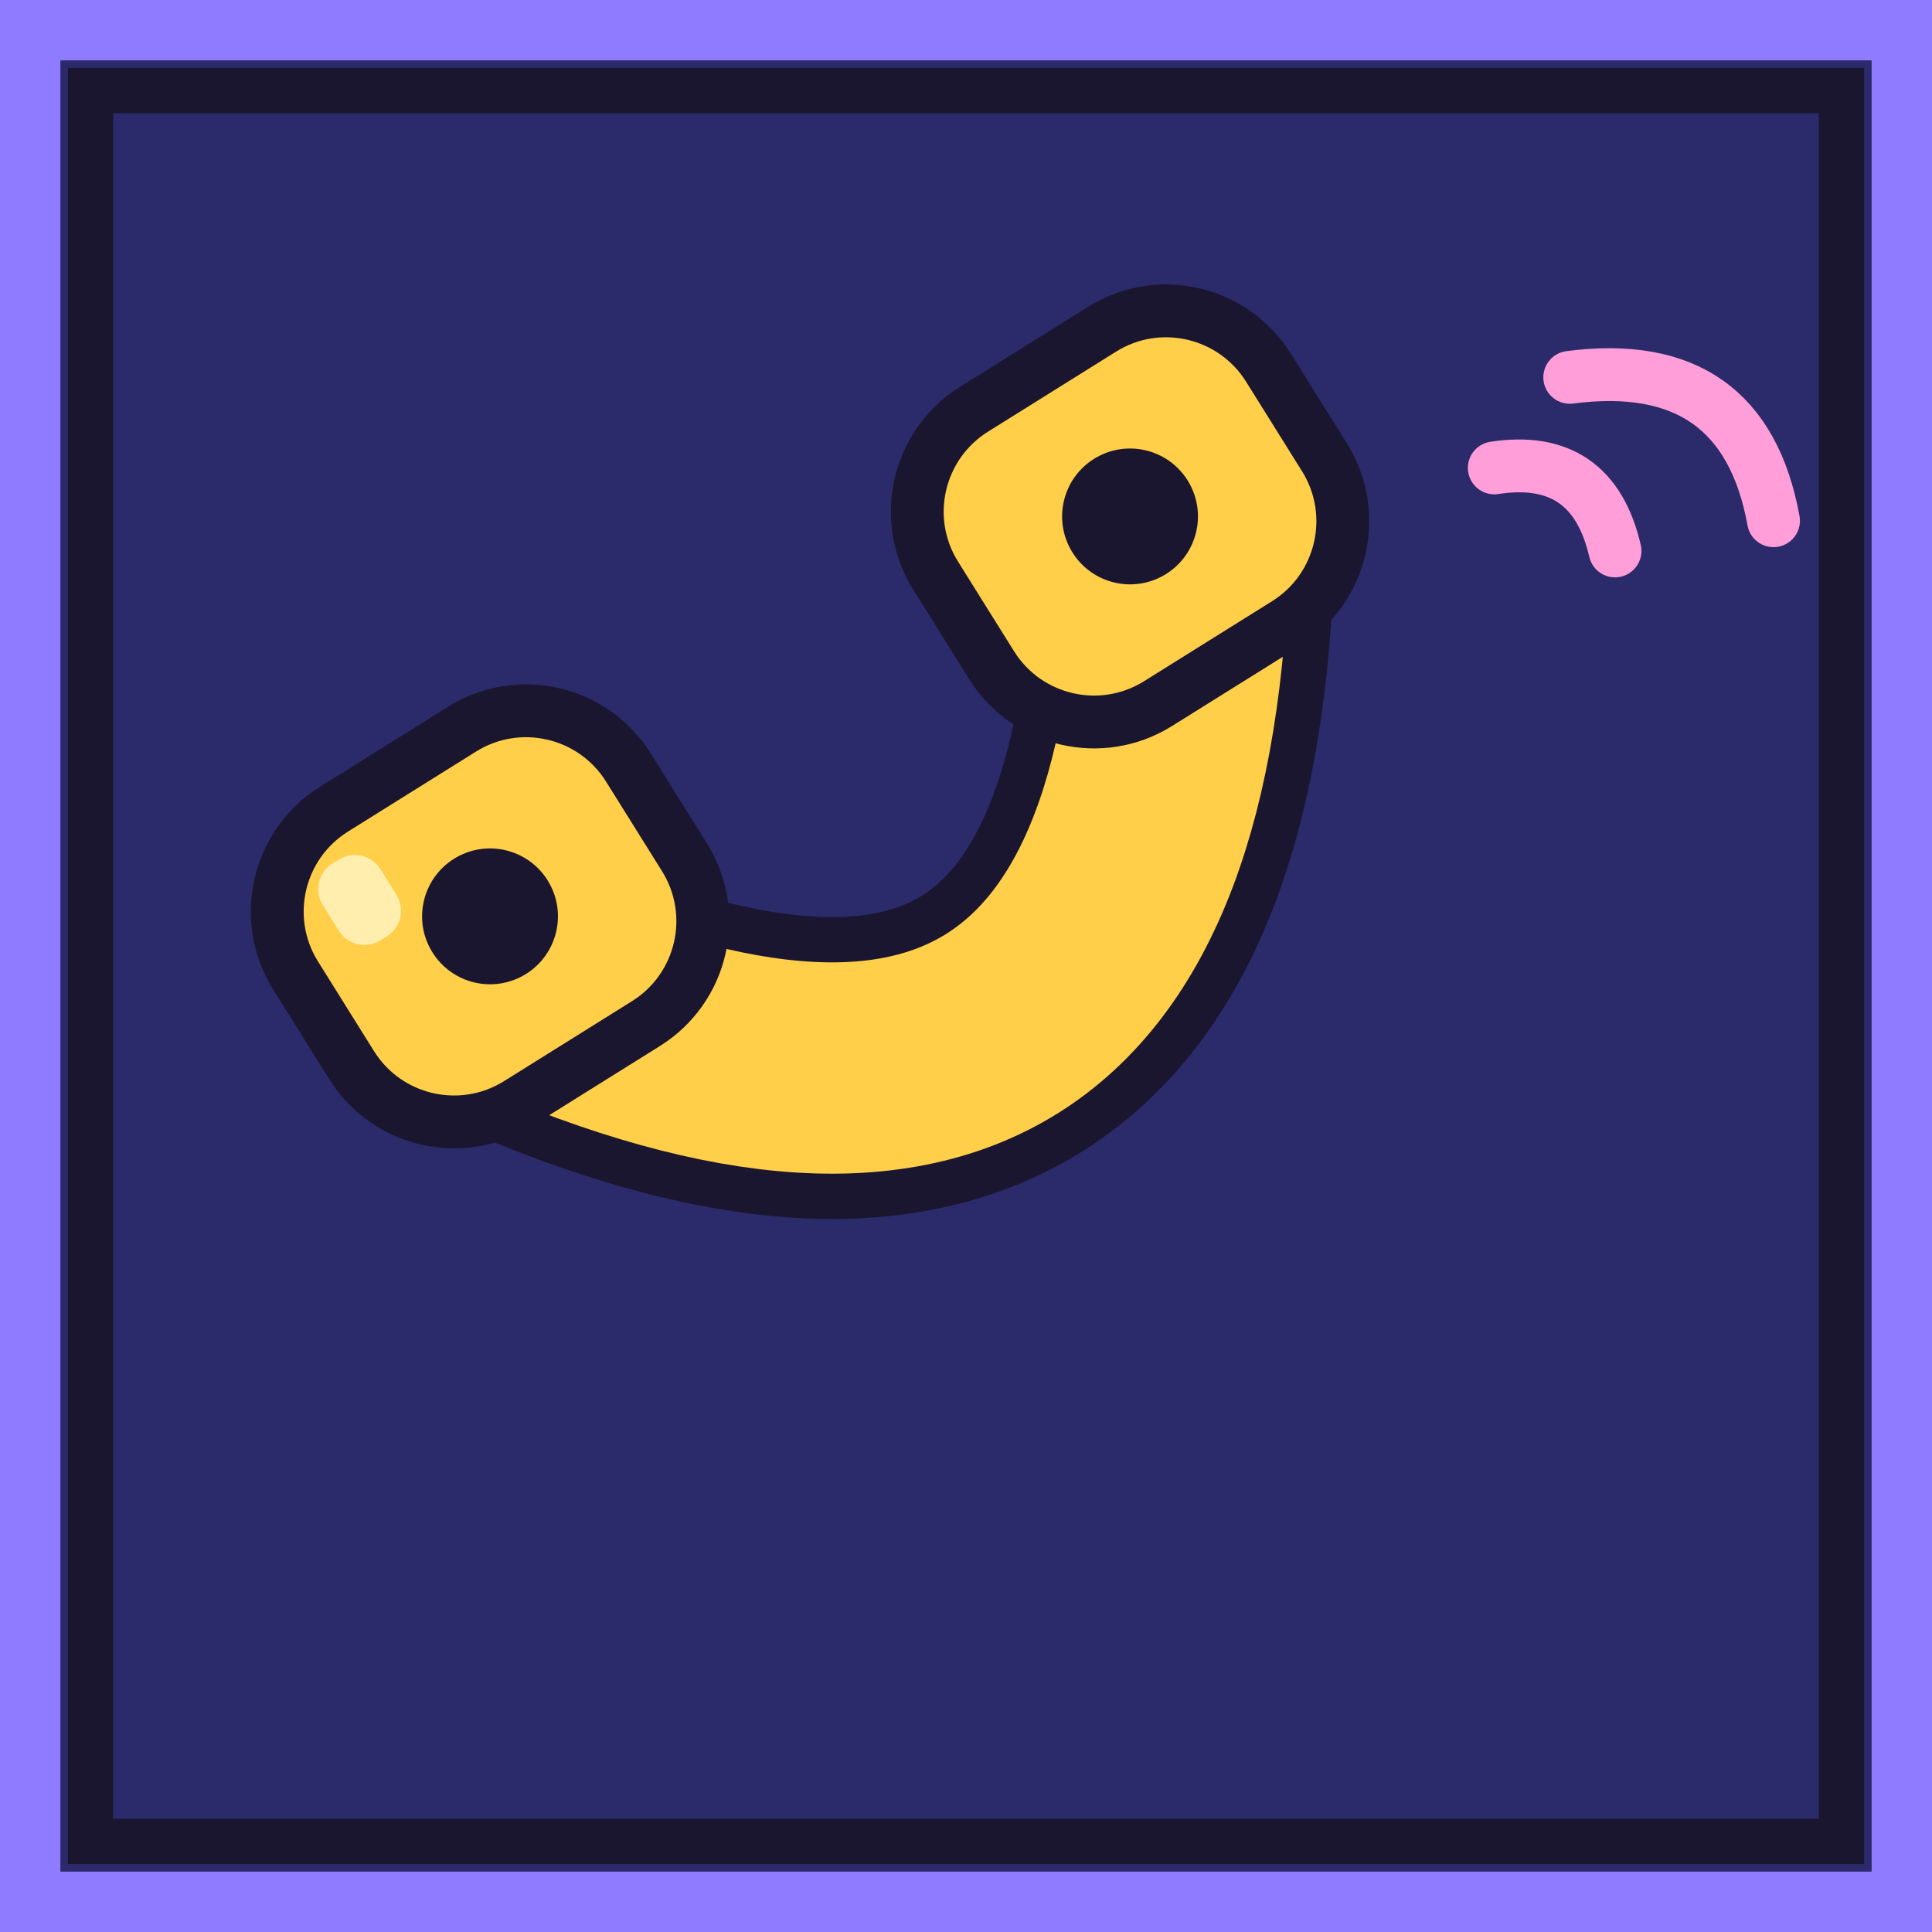
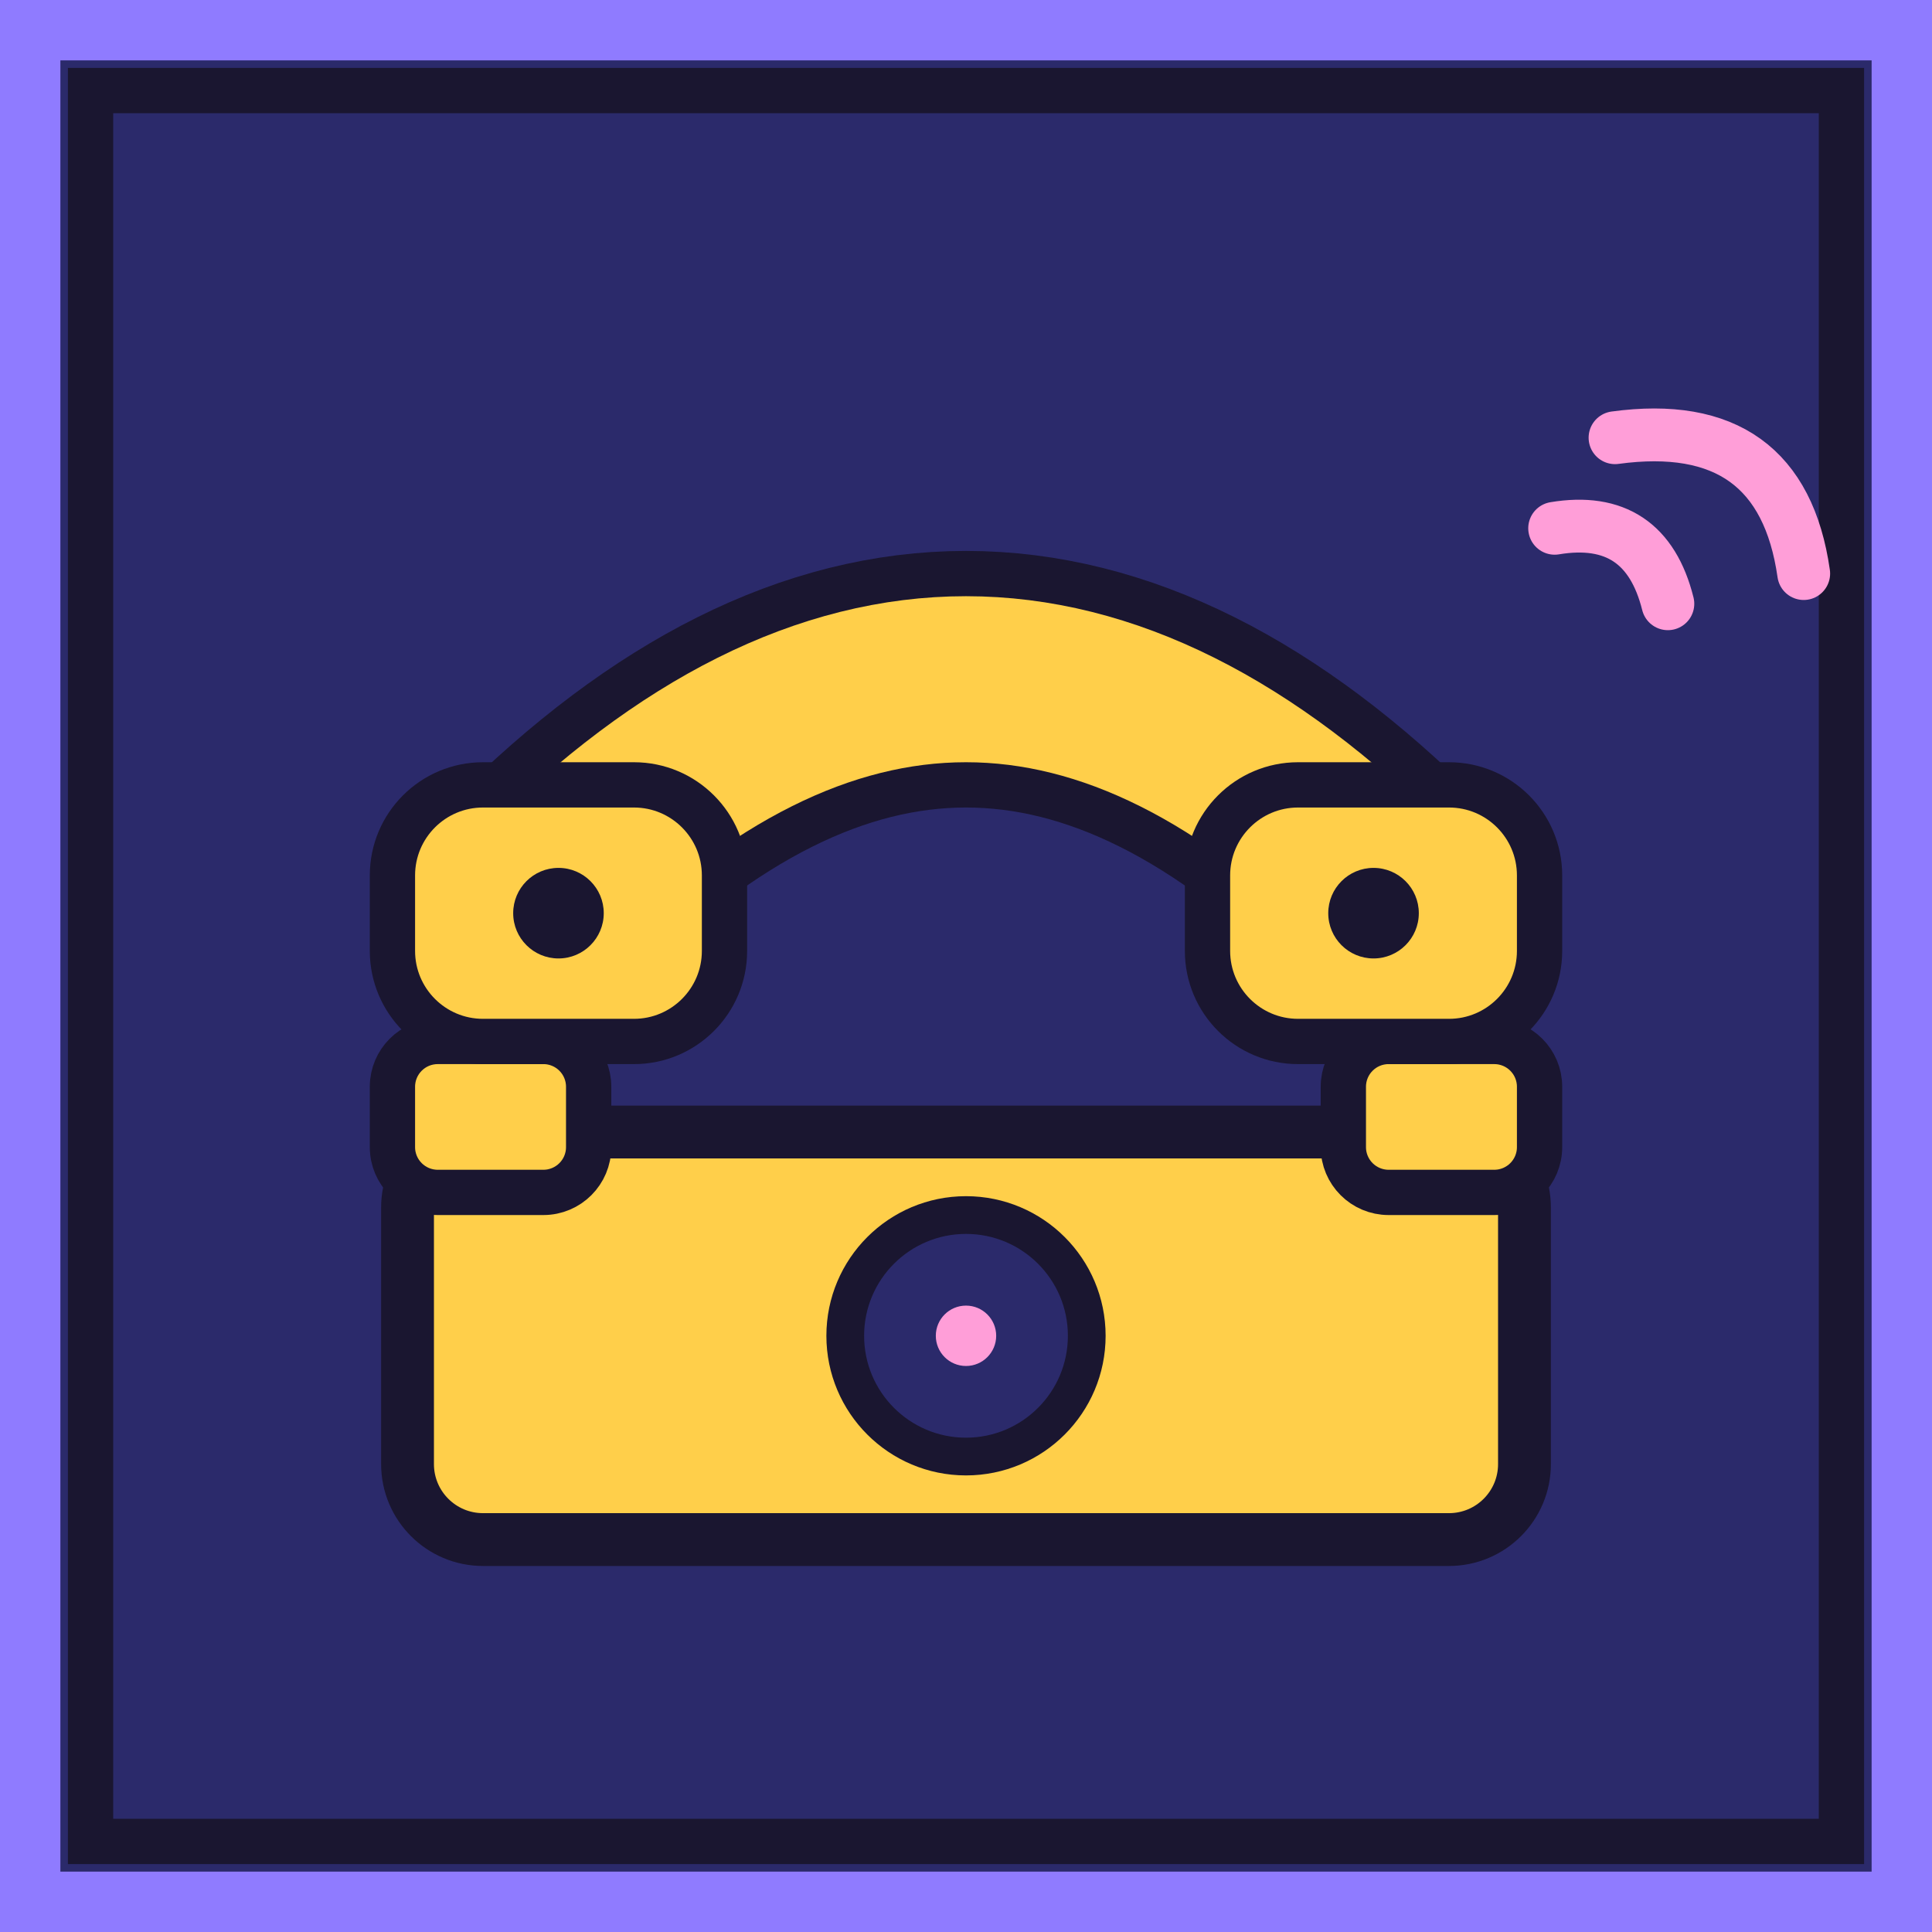
<svg xmlns="http://www.w3.org/2000/svg" viewBox="0 0 256 256" shape-rendering="geometricPrecision">
  <rect id="background" x="0" y="0" width="256" height="256" fill="#2b2a6b" />
  <rect x="4" y="4" width="248" height="248" fill="none" stroke="#8f7bff" stroke-width="8" />
  <rect x="12" y="12" width="232" height="232" fill="none" stroke="#1a1630" stroke-width="6" />
-   <g id="handset" transform="rotate(-32 128 128)">
-     <path d="M74 96 Q128 178 182 96" fill="none" stroke="#1a1630" stroke-width="40" stroke-linecap="round" />
-     <path d="M74 96 Q128 178 182 96" fill="none" stroke="#ffcf4a" stroke-width="28" stroke-linecap="round" />
-     <rect x="52" y="66" width="52" height="46" rx="16" fill="#ffcf4a" stroke="#1a1630" stroke-width="7" />
-     <circle cx="78" cy="89" r="9" fill="#1a1630" />
-     <rect x="152" y="66" width="52" height="46" rx="16" fill="#ffcf4a" stroke="#1a1630" stroke-width="7" />
-     <circle cx="178" cy="89" r="9" fill="#1a1630" />
-     <rect x="60" y="72" width="9" height="12" rx="4" fill="#fff3c0" opacity=".85" />
+   <path d="M64 150 h128 a10 10 0 0 1 10 10 v34 a10 10 0 0 1 -10 10 h-128 a10 10 0 0 1 -10 -10 v-34 a10 10 0 0 1 10 -10 z" fill="#ffcf4a" stroke="#1a1630" stroke-width="7" stroke-linejoin="round" />
+   <circle cx="128" cy="177" r="16" fill="#2b2a6b" stroke="#1a1630" stroke-width="5" />
+   <circle cx="128" cy="177" r="4" fill="#ff9ed8" />
+   <rect x="52" y="138" width="26" height="20" rx="6" fill="#ffcf4a" stroke="#1a1630" stroke-width="6" />
+   <rect x="178" y="138" width="26" height="20" rx="6" fill="#ffcf4a" stroke="#1a1630" stroke-width="6" />
+   <g>
+     <path d="M72 118 Q128 62 184 118" fill="none" stroke="#1a1630" stroke-width="34" stroke-linecap="round" />
+     <path d="M72 118 Q128 62 184 118" fill="none" stroke="#ffcf4a" stroke-width="22" stroke-linecap="round" />
+     <rect x="52" y="104" width="44" height="34" rx="12" fill="#ffcf4a" stroke="#1a1630" stroke-width="6" />
+     <rect x="160" y="104" width="44" height="34" rx="12" fill="#ffcf4a" stroke="#1a1630" stroke-width="6" />
+     <circle cx="74" cy="121" r="6" fill="#1a1630" />
+     <circle cx="182" cy="121" r="6" fill="#1a1630" />
  </g>
  <g fill="none" stroke="#ff9ed8" stroke-width="7" stroke-linecap="round">
-     <path d="M198 62 q13 -2 16 11" />
-     <path d="M208 50 q23 -3 27 19" />
+     <path d="M206 70 q12 -2 15 10" />
+     <path d="M214 58 q22 -3 25 18" />
  </g>
</svg>
